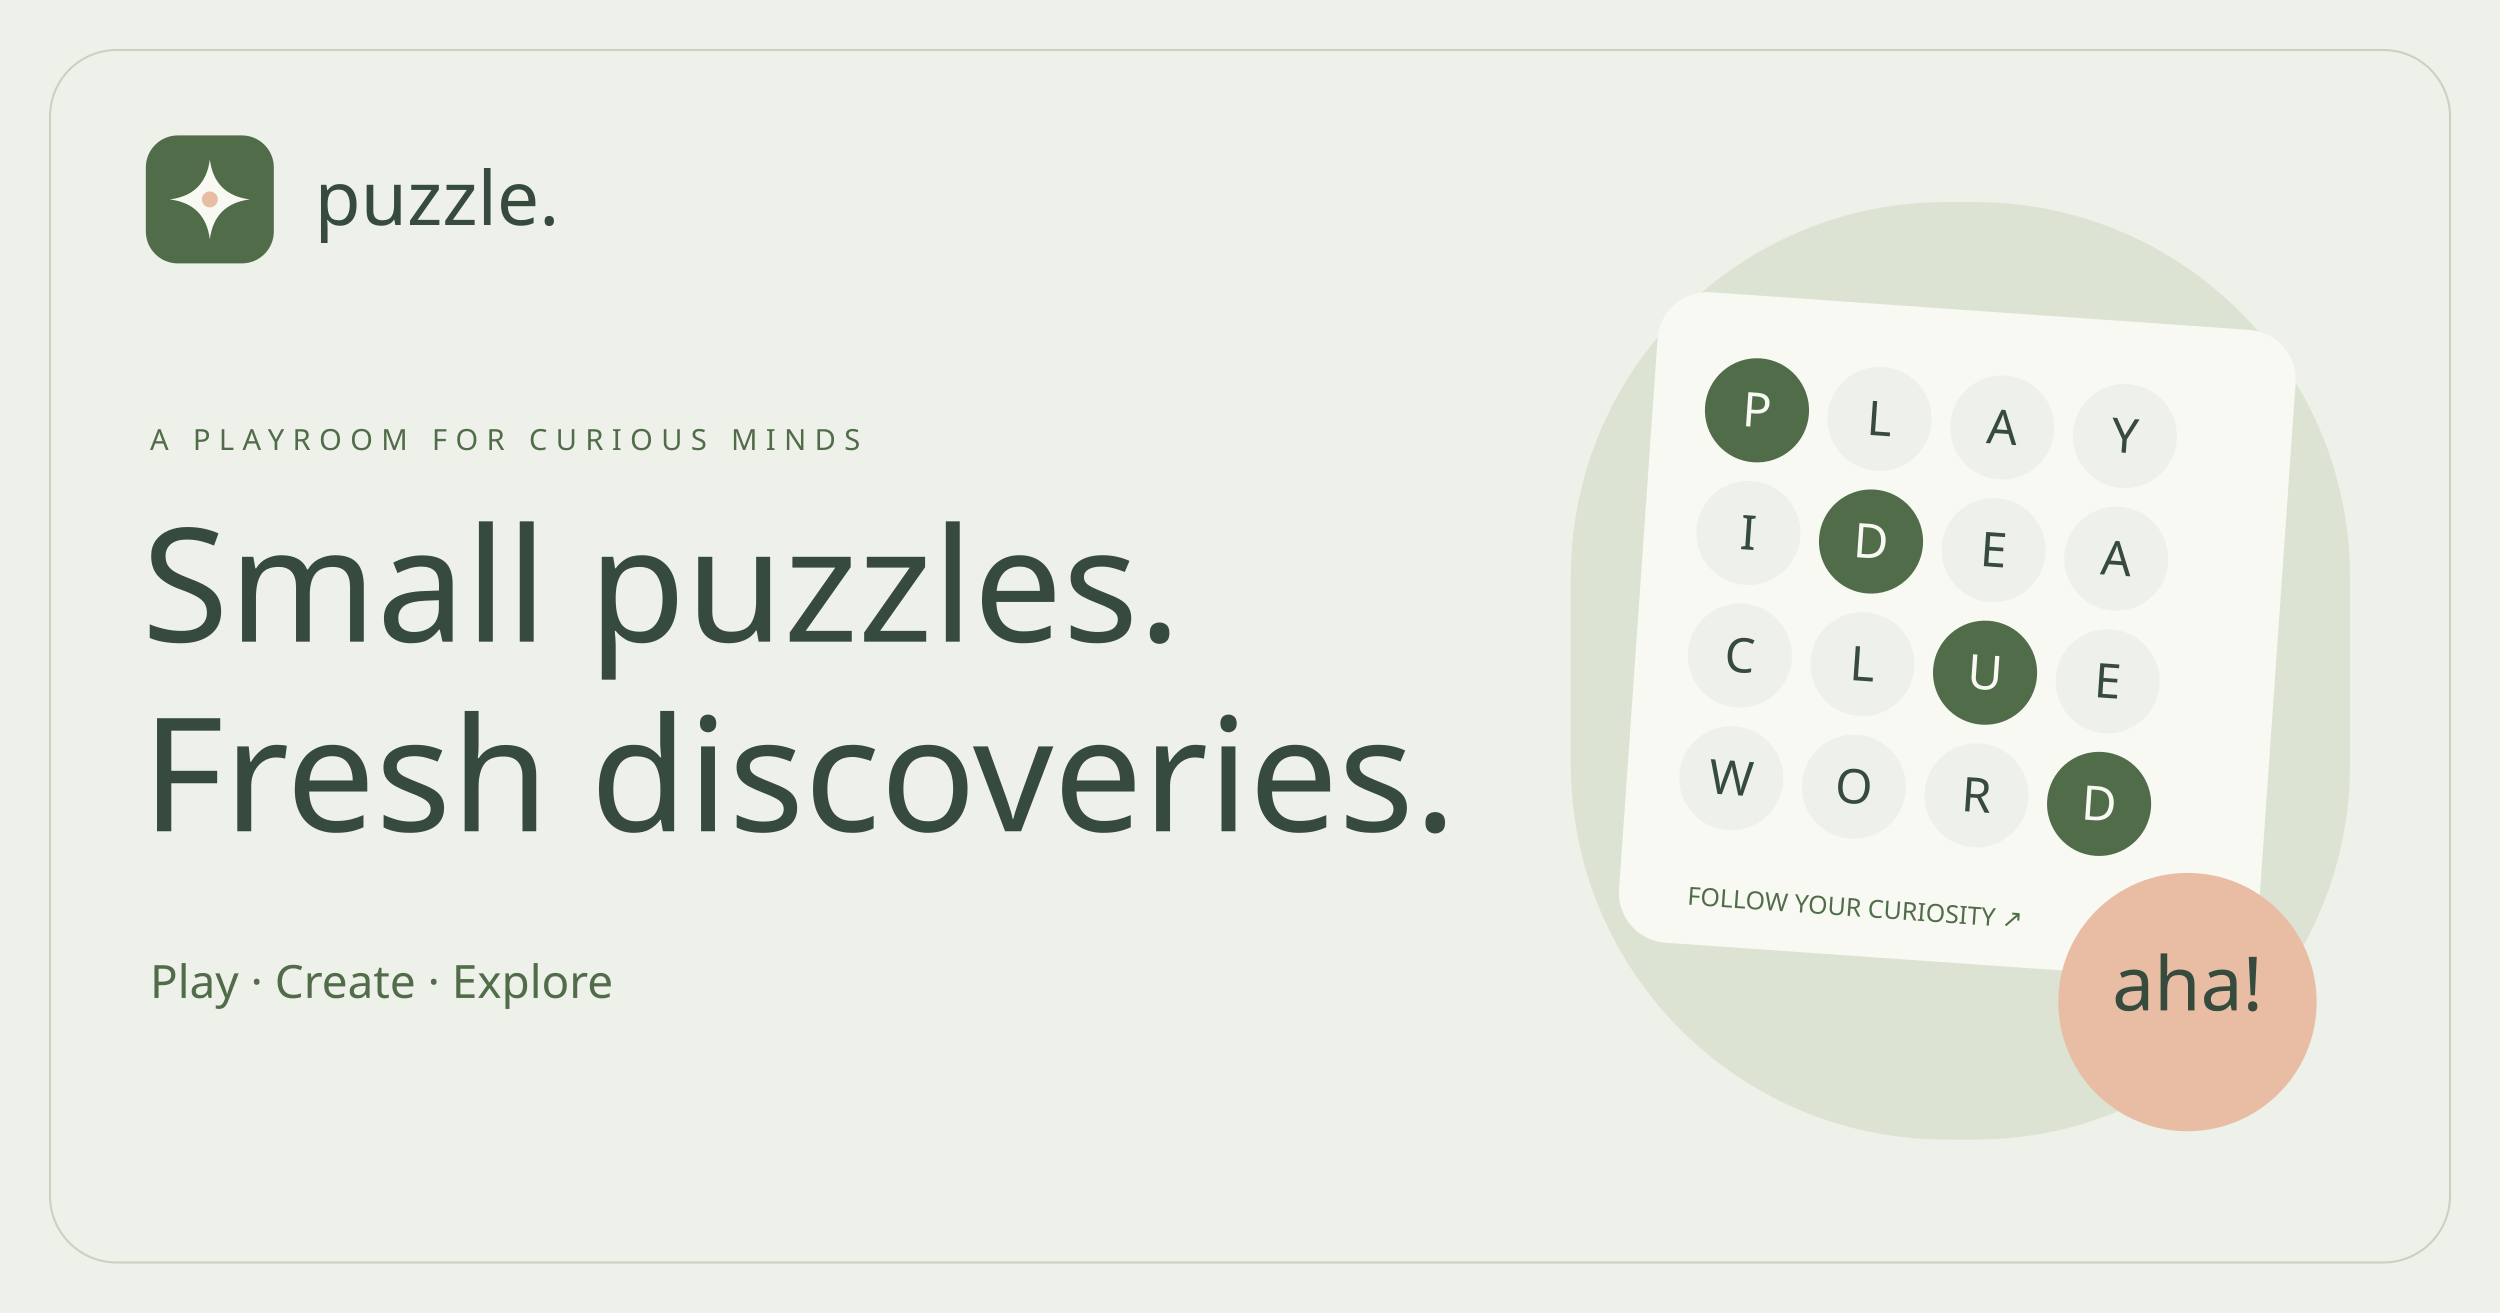
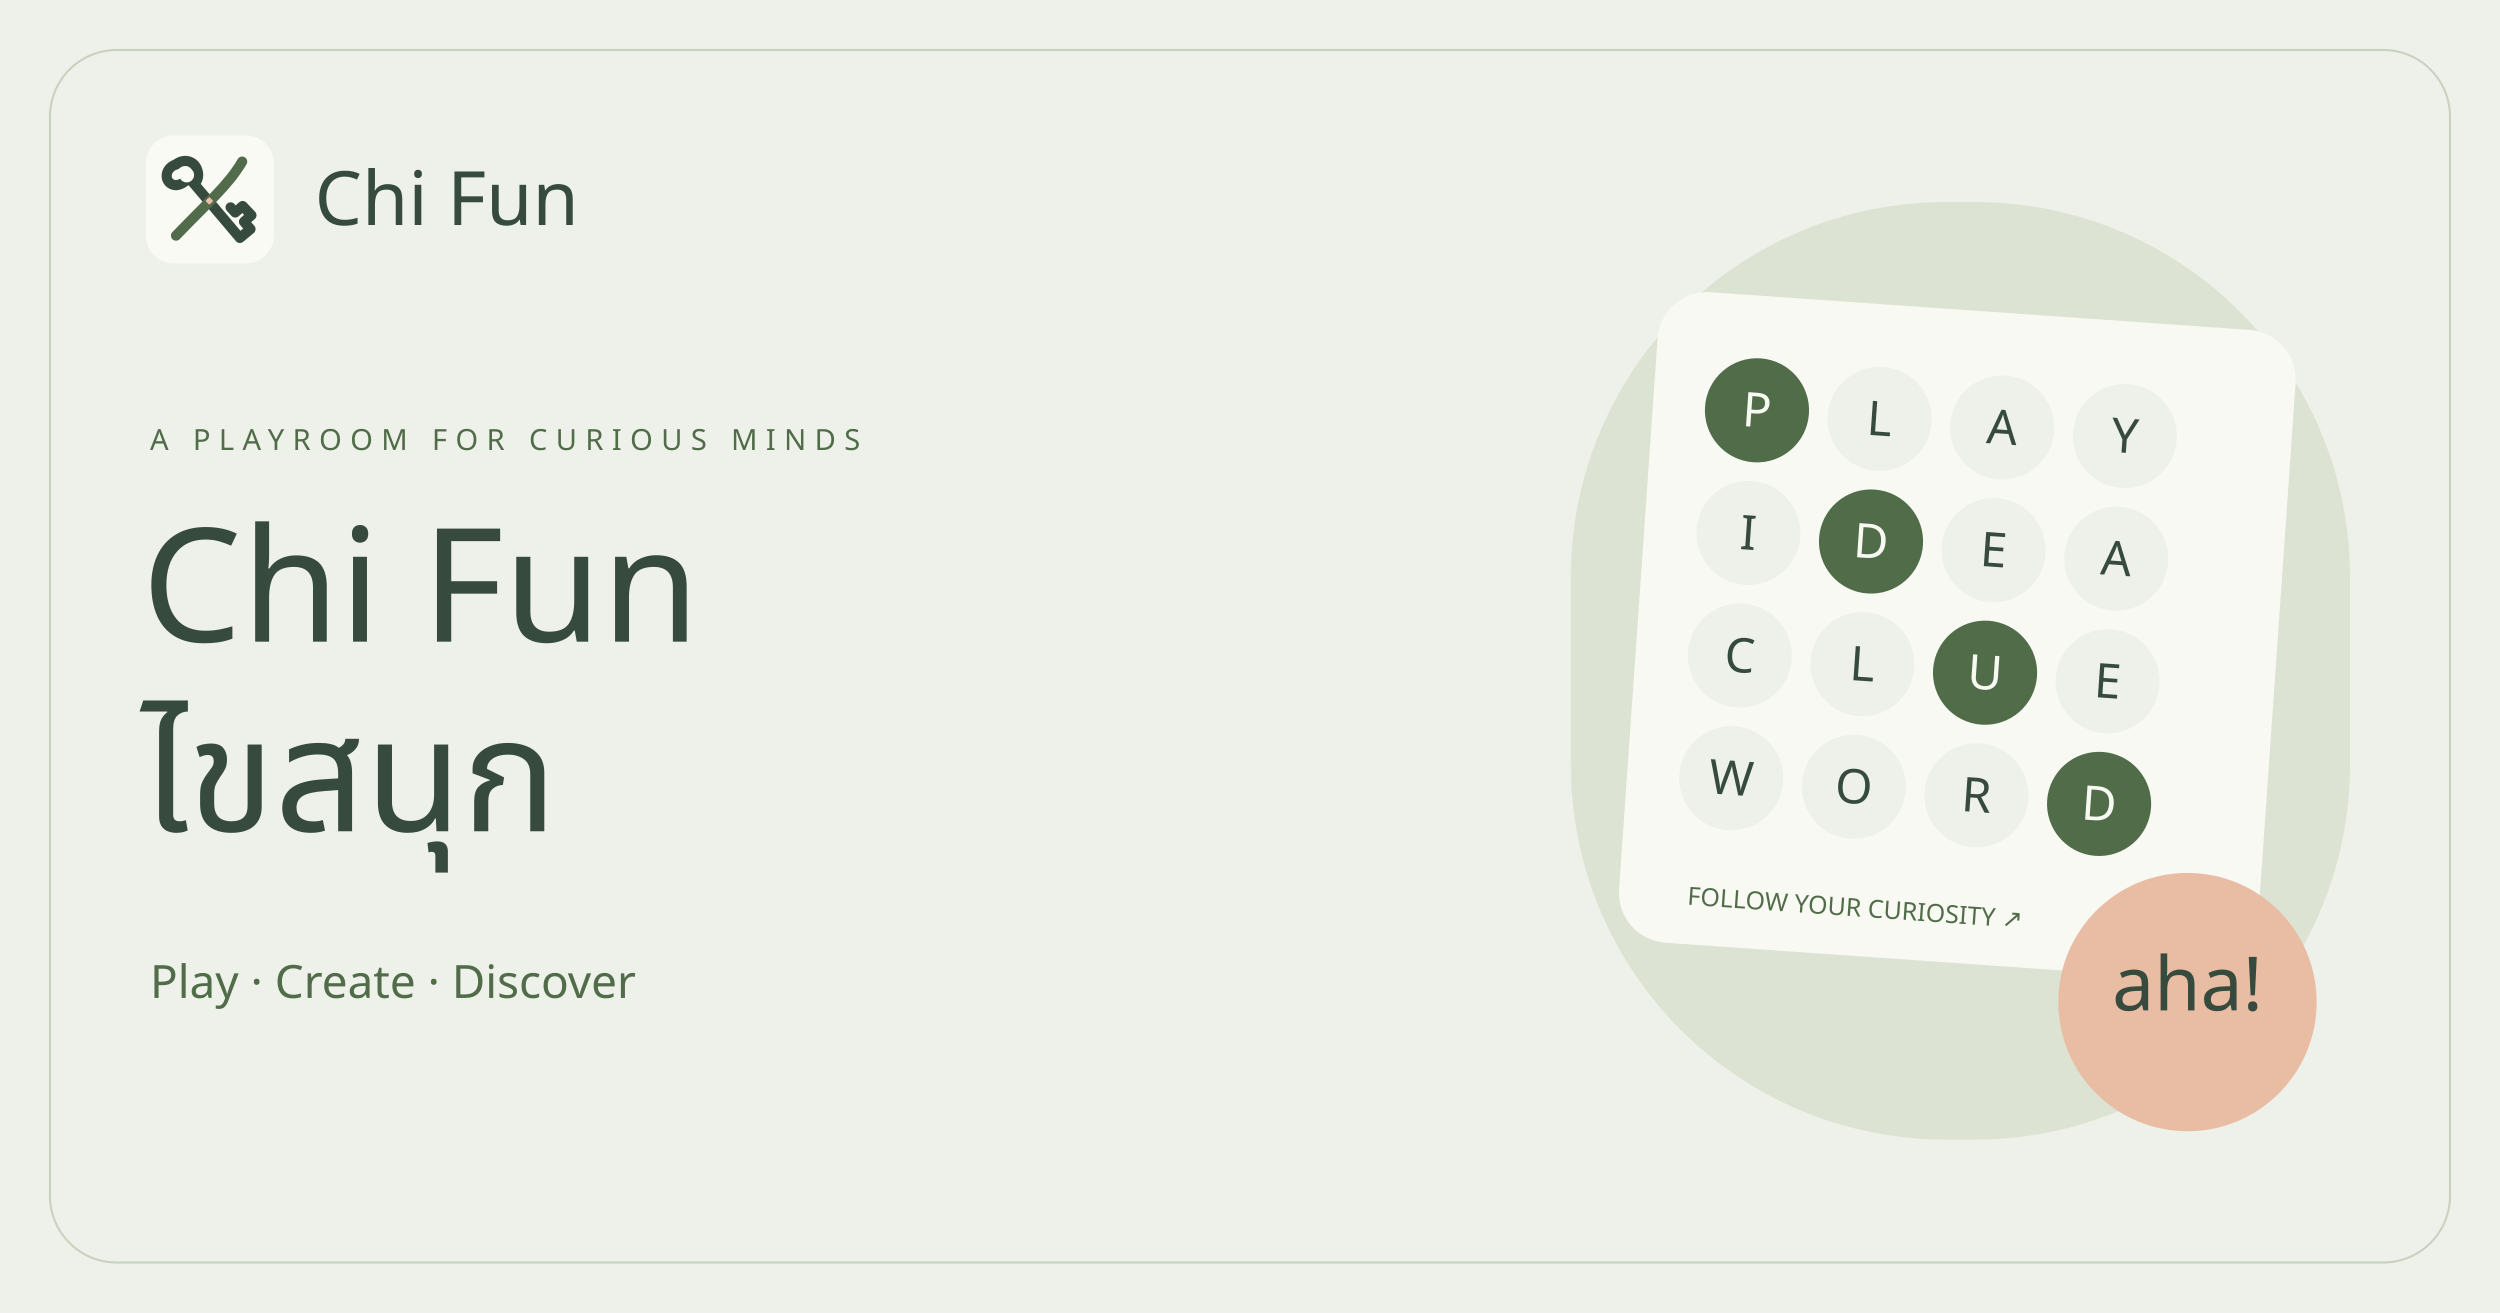
<svg xmlns="http://www.w3.org/2000/svg" width="1200" height="630" viewBox="0 0 1200 630">
  <rect width="1200" height="630" fill="#eef1e9" />
  <rect x="24" y="24" width="1152" height="582" rx="32" fill="none" stroke="#c9d1c1" />
  <g transform="translate(70 65) scale(.12)">
-     <rect width="512" height="512" rx="128" fill="#506c48" />
-     <path d="M256 96Q274 238 416 256Q274 274 256 416Q238 274 96 256Q238 238 256 96Z" fill="#f8f9f3" />
-     <circle cx="256" cy="256" r="32" fill="#e8bda3" />
+     <rect width="512" height="512" rx="112" fill="#f9faf4" />
+     <g transform="translate(32 40) scale(1.85)">
+       <defs>
+         <mask id="key-bow">
+           <rect width="280" height="240" fill="white" />
+           <circle cx="71" cy="64" r="16" fill="black" />
+         </mask>
+       </defs>
+       <g mask="url(#key-bow)" fill="none" stroke-linecap="round" stroke-linejoin="round">
+         <path d="M48 41C20 50 22 85 48 86C58 85 65 81 76 70L164 174L186 200L209 181L195 165L211 151L192 131L176 145L166 134" stroke="#364b3e" stroke-width="22" />
+         <path d="M191 35C161 86 120 120 48 195" stroke="#526b4b" stroke-width="22" />
+         <path d="M48 41C65 27 90 33 95 57C99 74 88 91 76 70" stroke="#364b3e" stroke-width="22" />
+       </g>
+       <rect x="114" y="114" width="12" height="12" rx="2" transform="rotate(45 120 120)" fill="#e4c1a8" />
+     </g>
  </g>
-   <text x="151" y="108" font-family="DM Sans, Noto Serif Thai" font-size="36" fill="#364b3e">puzzle.</text>
-   <text x="72" y="216" font-family="DM Sans, Noto Serif Thai" font-size="14" letter-spacing="4" fill="#506c48">A PLAYROOM FOR CURIOUS MINDS</text>
-   <text x="68" y="308" font-family="DM Sans, Noto Serif Thai" font-size="76" fill="#364b3e">Small puzzles.</text>
-   <text x="68" y="399" font-family="DM Sans, Noto Serif Thai" font-size="76" fill="#364b3e">Fresh discoveries.</text>
-   <text x="72" y="479" font-family="DM Sans, Noto Serif Thai" font-size="22" fill="#506c48">Play · Create · Explore</text>
+   <text x="151" y="108" font-family="DM Sans" font-size="36" fill="#364b3e">Chi Fun</text>
+   <text x="72" y="216" font-family="DM Sans" font-size="14" letter-spacing="4" fill="#506c48">A PLAYROOM FOR CURIOUS MINDS</text>
+   <text x="68" y="308" font-family="DM Sans" font-size="76" fill="#364b3e">Chi Fun</text>
+   <text x="68" y="399" font-size="76" fill="#364b3e" font-family="Noto Sans Thai, Tahoma">ไขสนุก</text>
+   <text x="72" y="479" font-family="DM Sans" font-size="22" fill="#506c48">Play · Create · Discover</text>
  <rect x="754" y="97" width="374" height="450" rx="180" fill="#dce3d2" />
  <g transform="rotate(4 940 320)">
    <rect x="785" y="149" width="307" height="313" rx="24" fill="#f8f9f3" />
    <circle cx="835" cy="204" r="25" fill="#506c48" />
-     <text x="835" y="212" text-anchor="middle" font-family="DM Sans, Noto Serif Thai" font-size="23" fill="#f8f9f3">P</text>
+     <text x="835" y="212" text-anchor="middle" font-family="DM Sans" font-size="23" fill="#f8f9f3">P</text>
    <circle cx="894" cy="204" r="25" fill="#eef1e9" />
-     <text x="894" y="212" text-anchor="middle" font-family="DM Sans, Noto Serif Thai" font-size="23" fill="#364b3e">L</text>
+     <text x="894" y="212" text-anchor="middle" font-family="DM Sans" font-size="23" fill="#364b3e">L</text>
    <circle cx="953" cy="204" r="25" fill="#eef1e9" />
-     <text x="953" y="212" text-anchor="middle" font-family="DM Sans, Noto Serif Thai" font-size="23" fill="#364b3e">A</text>
+     <text x="953" y="212" text-anchor="middle" font-family="DM Sans" font-size="23" fill="#364b3e">A</text>
    <circle cx="1012" cy="204" r="25" fill="#eef1e9" />
-     <text x="1012" y="212" text-anchor="middle" font-family="DM Sans, Noto Serif Thai" font-size="23" fill="#364b3e">Y</text>
+     <text x="1012" y="212" text-anchor="middle" font-family="DM Sans" font-size="23" fill="#364b3e">Y</text>
    <circle cx="835" cy="263" r="25" fill="#eef1e9" />
-     <text x="835" y="271" text-anchor="middle" font-family="DM Sans, Noto Serif Thai" font-size="23" fill="#364b3e">I</text>
+     <text x="835" y="271" text-anchor="middle" font-family="DM Sans" font-size="23" fill="#364b3e">I</text>
    <circle cx="894" cy="263" r="25" fill="#506c48" />
-     <text x="894" y="271" text-anchor="middle" font-family="DM Sans, Noto Serif Thai" font-size="23" fill="#f8f9f3">D</text>
+     <text x="894" y="271" text-anchor="middle" font-family="DM Sans" font-size="23" fill="#f8f9f3">D</text>
    <circle cx="953" cy="263" r="25" fill="#eef1e9" />
-     <text x="953" y="271" text-anchor="middle" font-family="DM Sans, Noto Serif Thai" font-size="23" fill="#364b3e">E</text>
+     <text x="953" y="271" text-anchor="middle" font-family="DM Sans" font-size="23" fill="#364b3e">E</text>
    <circle cx="1012" cy="263" r="25" fill="#eef1e9" />
-     <text x="1012" y="271" text-anchor="middle" font-family="DM Sans, Noto Serif Thai" font-size="23" fill="#364b3e">A</text>
+     <text x="1012" y="271" text-anchor="middle" font-family="DM Sans" font-size="23" fill="#364b3e">A</text>
    <circle cx="835" cy="322" r="25" fill="#eef1e9" />
-     <text x="835" y="330" text-anchor="middle" font-family="DM Sans, Noto Serif Thai" font-size="23" fill="#364b3e">C</text>
+     <text x="835" y="330" text-anchor="middle" font-family="DM Sans" font-size="23" fill="#364b3e">C</text>
    <circle cx="894" cy="322" r="25" fill="#eef1e9" />
-     <text x="894" y="330" text-anchor="middle" font-family="DM Sans, Noto Serif Thai" font-size="23" fill="#364b3e">L</text>
+     <text x="894" y="330" text-anchor="middle" font-family="DM Sans" font-size="23" fill="#364b3e">L</text>
    <circle cx="953" cy="322" r="25" fill="#506c48" />
-     <text x="953" y="330" text-anchor="middle" font-family="DM Sans, Noto Serif Thai" font-size="23" fill="#f8f9f3">U</text>
+     <text x="953" y="330" text-anchor="middle" font-family="DM Sans" font-size="23" fill="#f8f9f3">U</text>
    <circle cx="1012" cy="322" r="25" fill="#eef1e9" />
-     <text x="1012" y="330" text-anchor="middle" font-family="DM Sans, Noto Serif Thai" font-size="23" fill="#364b3e">E</text>
+     <text x="1012" y="330" text-anchor="middle" font-family="DM Sans" font-size="23" fill="#364b3e">E</text>
    <circle cx="835" cy="381" r="25" fill="#eef1e9" />
-     <text x="835" y="389" text-anchor="middle" font-family="DM Sans, Noto Serif Thai" font-size="23" fill="#364b3e">W</text>
+     <text x="835" y="389" text-anchor="middle" font-family="DM Sans" font-size="23" fill="#364b3e">W</text>
    <circle cx="894" cy="381" r="25" fill="#eef1e9" />
-     <text x="894" y="389" text-anchor="middle" font-family="DM Sans, Noto Serif Thai" font-size="23" fill="#364b3e">O</text>
+     <text x="894" y="389" text-anchor="middle" font-family="DM Sans" font-size="23" fill="#364b3e">O</text>
    <circle cx="953" cy="381" r="25" fill="#eef1e9" />
-     <text x="953" y="389" text-anchor="middle" font-family="DM Sans, Noto Serif Thai" font-size="23" fill="#364b3e">R</text>
+     <text x="953" y="389" text-anchor="middle" font-family="DM Sans" font-size="23" fill="#364b3e">R</text>
    <circle cx="1012" cy="381" r="25" fill="#506c48" />
-     <text x="1012" y="389" text-anchor="middle" font-family="DM Sans, Noto Serif Thai" font-size="23" fill="#f8f9f3">D</text>
-     <text x="818" y="443" font-family="DM Sans, Noto Serif Thai" font-size="12" fill="#506c48">FOLLOW YOUR CURIOSITY ↗</text>
+     <text x="1012" y="389" text-anchor="middle" font-family="DM Sans" font-size="23" fill="#f8f9f3">D</text>
+     <text x="818" y="443" font-family="DM Sans" font-size="12" fill="#506c48">FOLLOW YOUR CURIOSITY ↗</text>
  </g>
  <circle cx="1050" cy="481" r="62" fill="#e8bda3" />
-   <text x="1050" y="485" text-anchor="middle" font-family="DM Sans, Noto Serif Thai" font-size="36" fill="#364b3e">aha!</text>
+   <text x="1050" y="485" text-anchor="middle" font-family="DM Sans" font-size="36" fill="#364b3e">aha!</text>
</svg>
